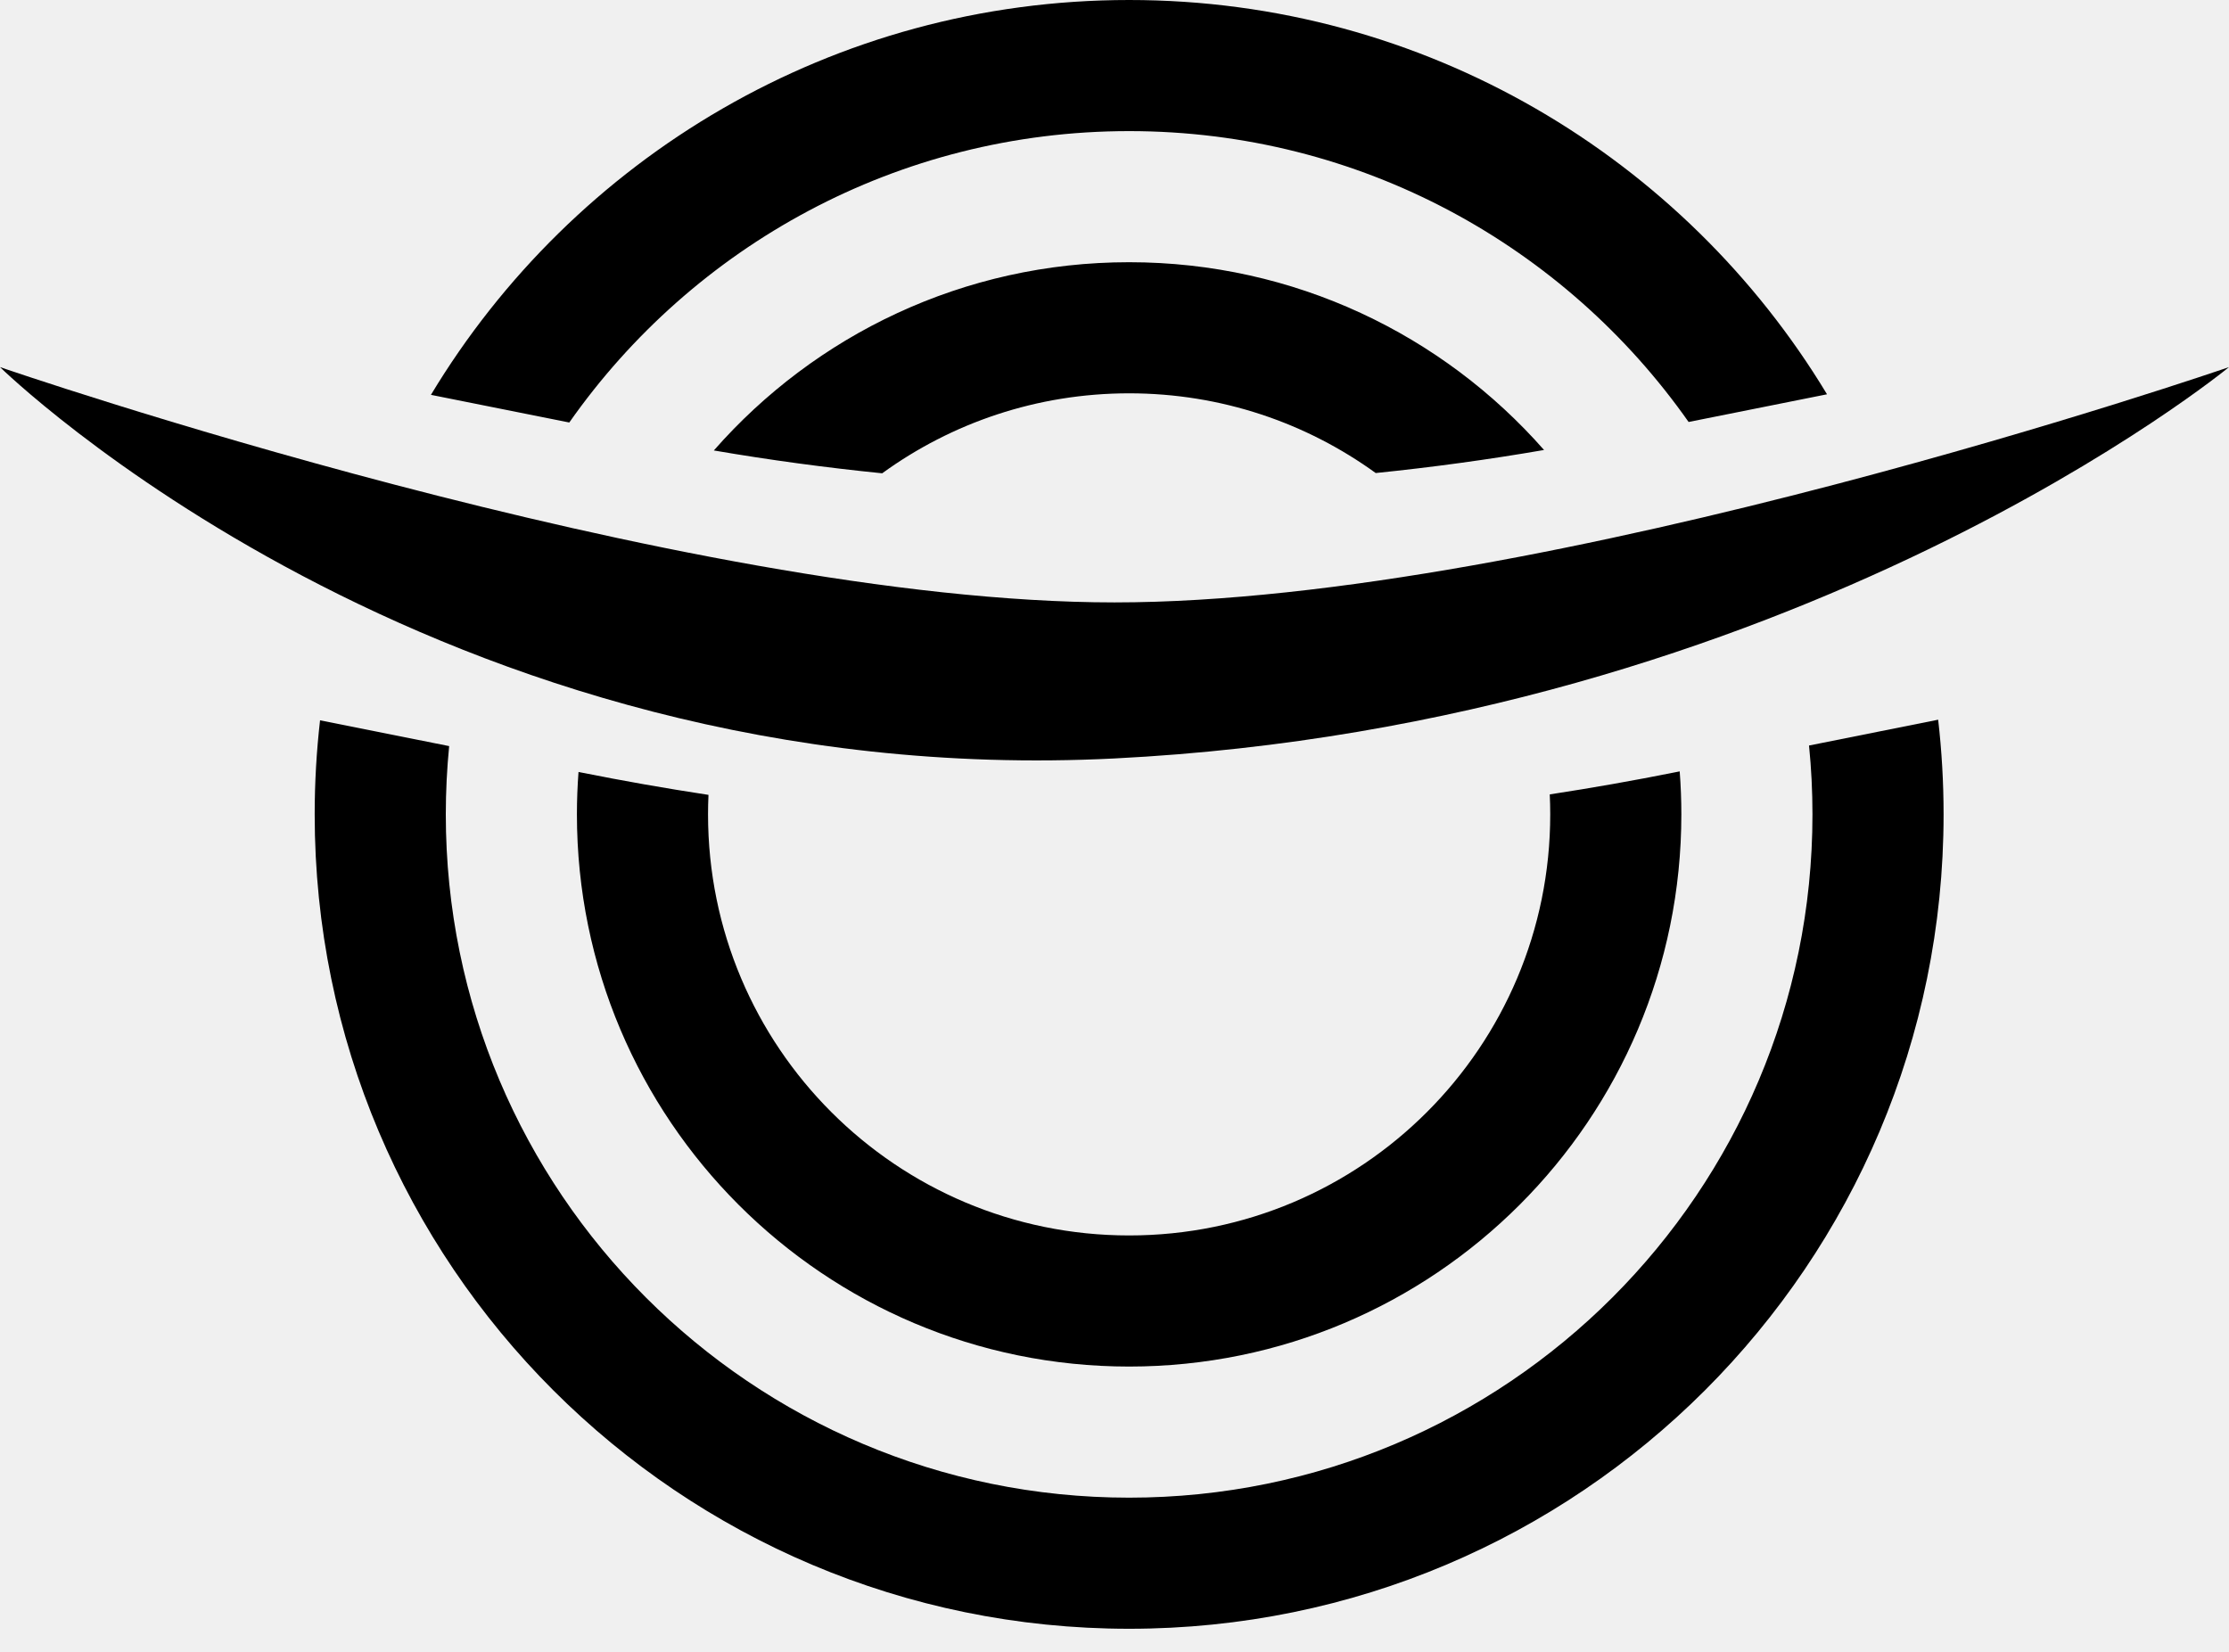
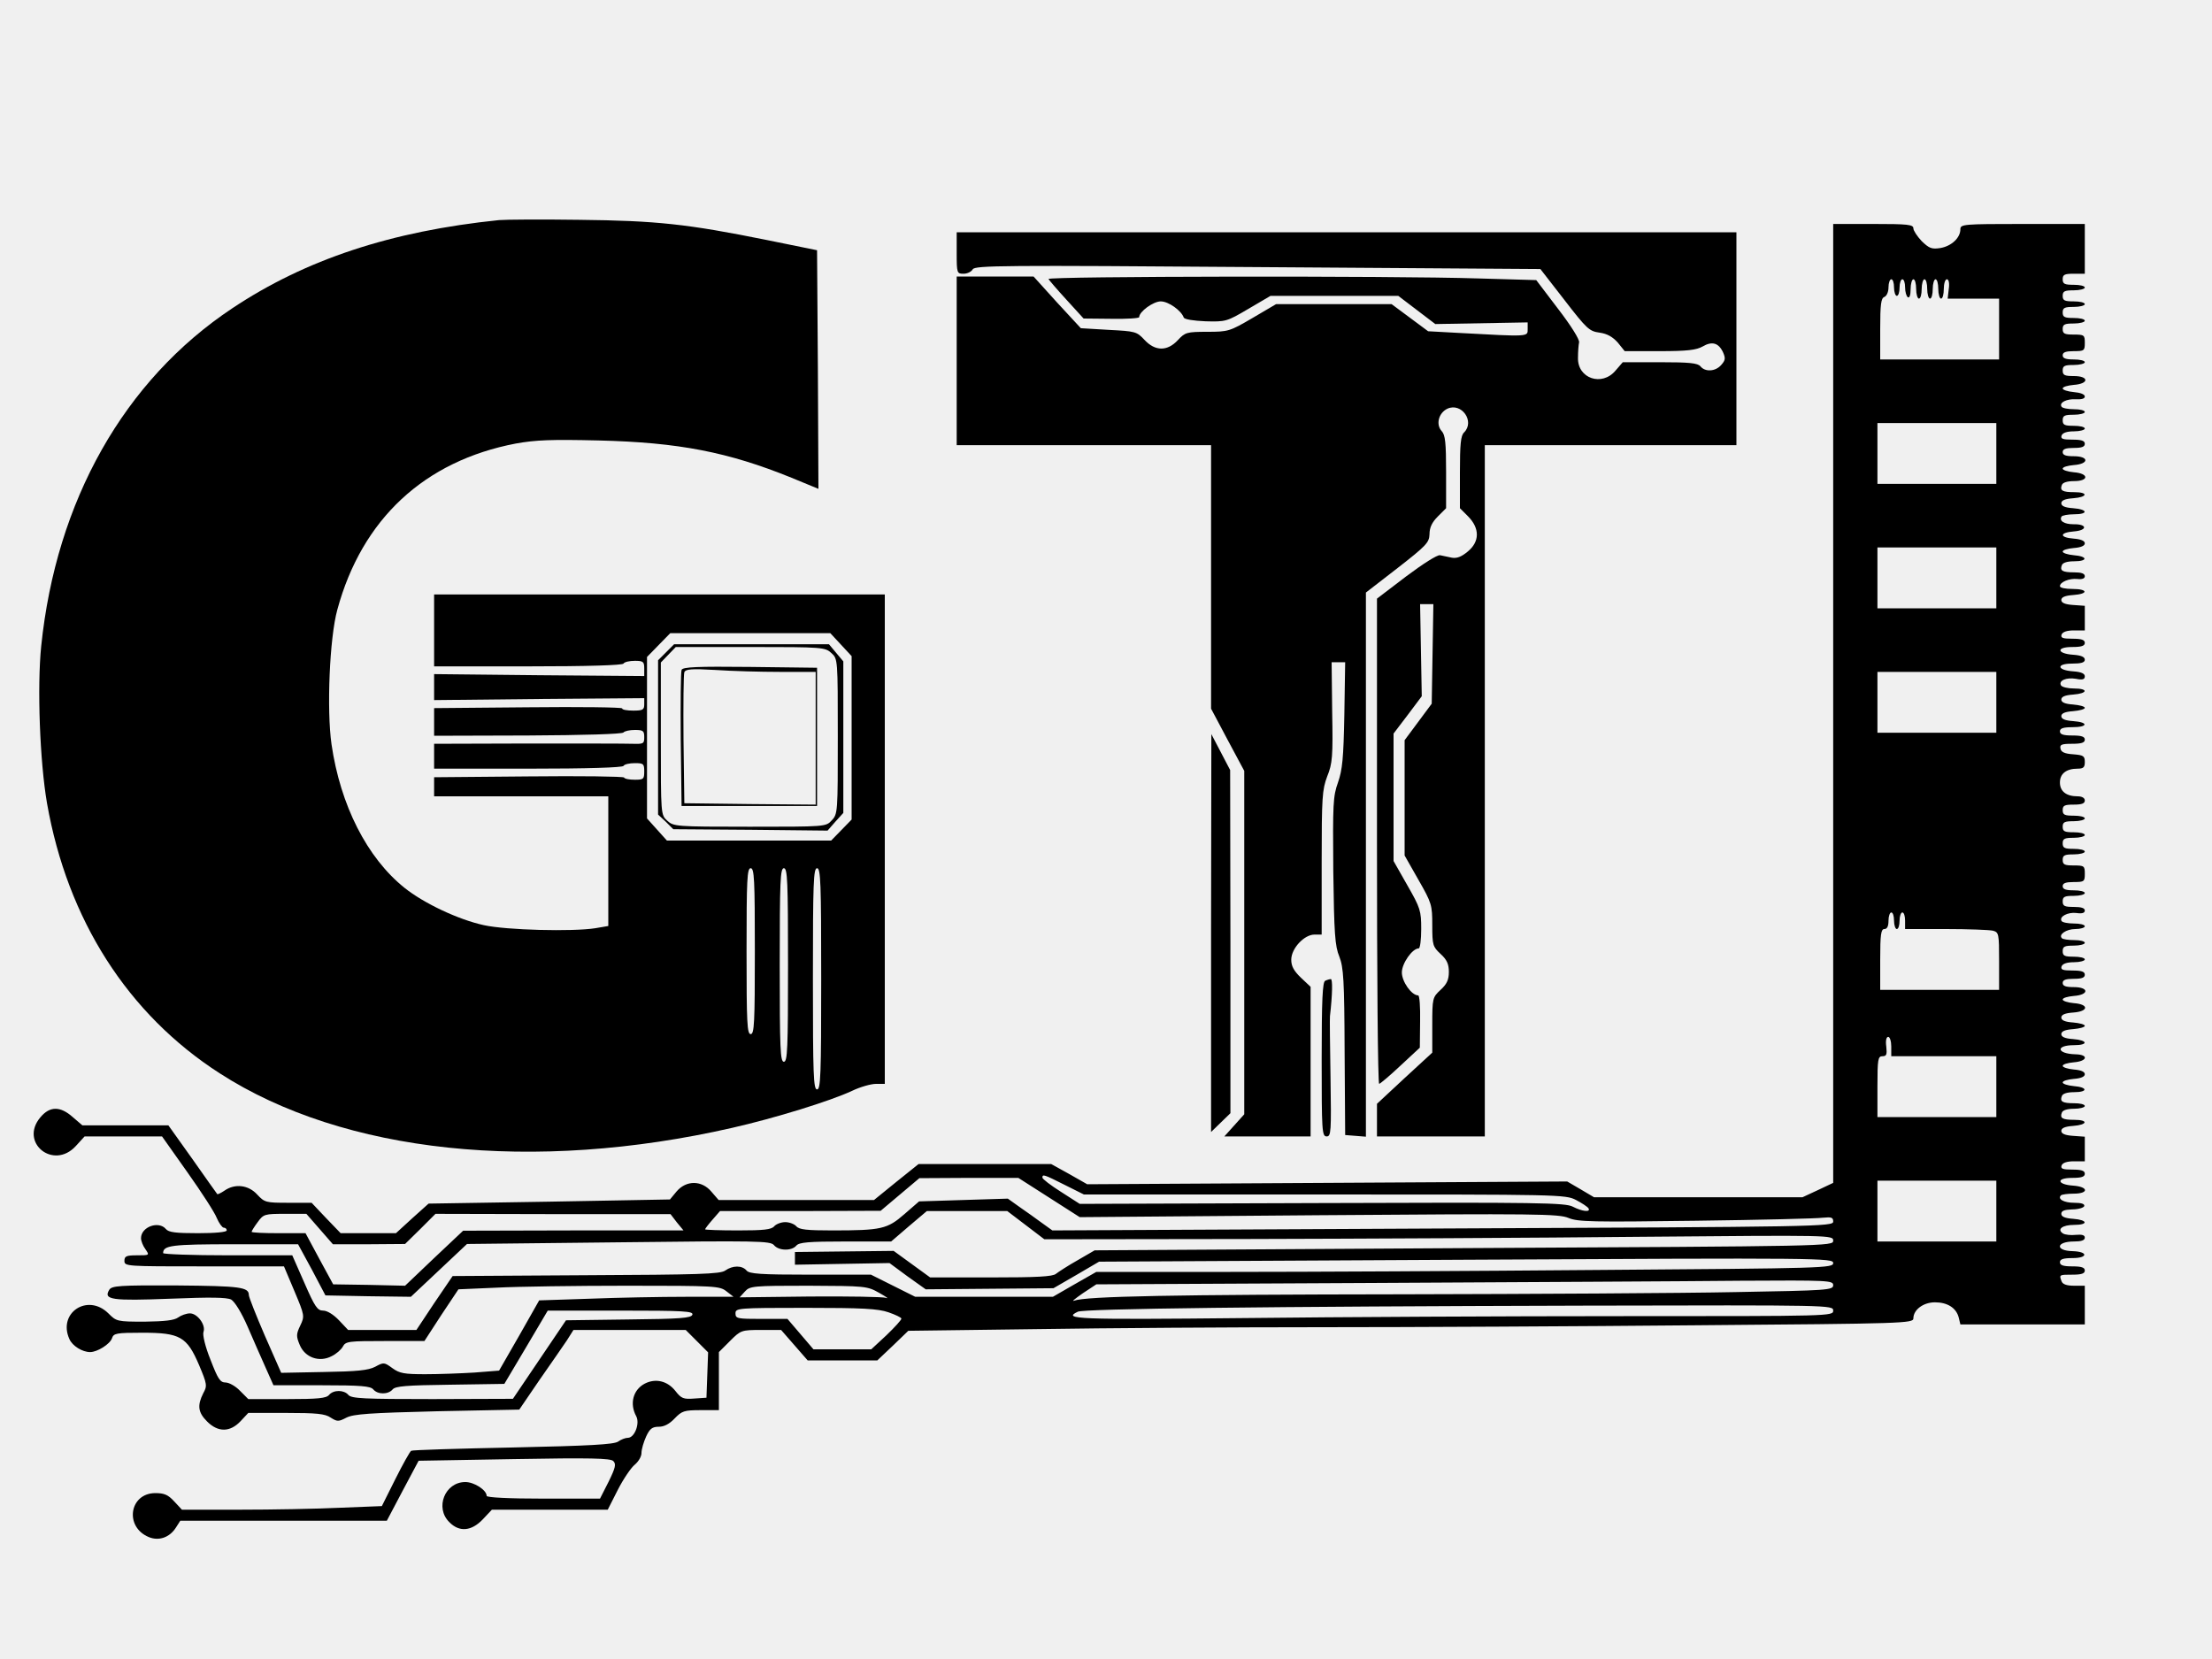
- <svg xmlns="http://www.w3.org/2000/svg" width="85" height="63" viewBox="0 0 85 63" fill="none">
-   <path fill-rule="evenodd" clip-rule="evenodd" d="M27.017 30.314C27.006 30.56 27 30.808 27 31.058C27 39.927 34.189 47.116 43.058 47.116C51.927 47.116 59.116 39.927 59.116 31.058C59.116 30.803 59.11 30.549 59.098 30.296C60.699 30.051 62.295 29.77 63.886 29.451L64.053 29.418C64.095 29.959 64.116 30.506 64.116 31.058C64.116 42.688 54.688 52.116 43.058 52.116C31.428 52.116 22 42.688 22 31.058C22 30.514 22.021 29.975 22.061 29.441L22.114 29.451C23.743 29.777 25.378 30.065 27.017 30.314ZM52.461 18.04C49.818 16.127 46.57 15 43.058 15C39.54 15 36.286 16.131 33.641 18.05C31.494 17.834 29.353 17.544 27.221 17.179C31.081 12.778 36.745 10 43.058 10C49.363 10 55.021 12.771 58.88 17.161C56.749 17.529 54.608 17.821 52.461 18.04ZM68.985 28.432C69.072 29.295 69.116 30.172 69.116 31.058C69.116 45.45 57.45 57.116 43.058 57.116C28.667 57.116 17 45.45 17 31.058C17 30.179 17.044 29.311 17.128 28.454L12.205 27.47C12.07 28.647 12 29.844 12 31.058C12 48.211 25.905 62.116 43.058 62.116C60.211 62.116 74.116 48.211 74.116 31.058C74.116 29.837 74.046 28.632 73.909 27.447L68.985 28.432ZM69.671 15.037L64.393 16.093C59.678 9.384 51.88 5 43.058 5C34.227 5 26.422 9.393 21.709 16.113L16.433 15.058C21.867 6.035 31.758 0 43.058 0C54.35 0 64.234 6.026 69.671 15.037Z" fill="black" />
-   <mask id="path-2-inside-1" fill="white">
-     <path d="M42.5 28.925C16.546 30.231 0 14 0 14C0 14 26 22.974 42.5 22.974C59 22.974 85 14 85 14C85 14 68.454 27.619 42.5 28.925Z" />
-   </mask>
-   <path d="M0 14L5.873 -3.015L-12.605 26.849L0 14ZM42.5 28.925L41.595 10.948L42.5 28.925ZM85 14L96.439 27.898L79.127 -3.015L85 14ZM0 14C-12.605 26.849 -12.6 26.855 -12.595 26.86C-12.593 26.862 -12.587 26.867 -12.584 26.871C-12.576 26.878 -12.569 26.885 -12.56 26.893C-12.544 26.909 -12.527 26.925 -12.509 26.943C-12.473 26.978 -12.432 27.017 -12.387 27.061C-12.297 27.147 -12.189 27.248 -12.064 27.365C-11.814 27.597 -11.495 27.887 -11.107 28.227C-10.333 28.906 -9.282 29.787 -7.966 30.797C-5.346 32.807 -1.615 35.375 3.117 37.872C12.559 42.854 26.401 47.758 43.405 46.903L41.595 10.948C32.645 11.398 25.237 8.839 19.917 6.033C17.268 4.635 15.241 3.227 13.948 2.235C13.307 1.743 12.863 1.366 12.631 1.162C12.515 1.061 12.454 1.004 12.448 0.999C12.446 0.997 12.458 1.008 12.484 1.033C12.497 1.045 12.513 1.061 12.533 1.081C12.544 1.09 12.555 1.101 12.566 1.113C12.572 1.119 12.579 1.125 12.585 1.131C12.588 1.134 12.593 1.139 12.595 1.141C12.6 1.145 12.605 1.15 0 14ZM43.405 46.903C59.328 46.101 72.316 41.53 81.317 37.178C85.834 34.995 89.418 32.833 91.955 31.151C93.227 30.308 94.245 29.579 94.995 29.02C95.37 28.741 95.679 28.503 95.92 28.314C96.041 28.219 96.144 28.137 96.231 28.067C96.274 28.032 96.313 28 96.348 27.972C96.365 27.958 96.382 27.945 96.397 27.932C96.404 27.926 96.412 27.92 96.419 27.914C96.422 27.911 96.428 27.907 96.429 27.906C96.434 27.902 96.439 27.898 85 14C73.561 0.102 73.566 0.099 73.57 0.095C73.572 0.093 73.576 0.089 73.579 0.087C73.586 0.082 73.591 0.077 73.597 0.073C73.608 0.063 73.618 0.055 73.628 0.047C73.647 0.032 73.661 0.02 73.673 0.011C73.695 -0.007 73.703 -0.013 73.696 -0.007C73.682 0.004 73.61 0.06 73.482 0.155C73.226 0.346 72.748 0.692 72.063 1.146C70.687 2.058 68.513 3.383 65.648 4.767C59.889 7.552 51.627 10.443 41.595 10.948L43.405 46.903ZM85 14C79.127 -3.015 79.129 -3.016 79.13 -3.016C79.131 -3.016 79.132 -3.017 79.133 -3.017C79.134 -3.017 79.135 -3.018 79.136 -3.018C79.137 -3.018 79.137 -3.018 79.135 -3.018C79.131 -3.016 79.121 -3.013 79.106 -3.008C79.074 -2.997 79.019 -2.978 78.94 -2.952C78.784 -2.899 78.537 -2.816 78.207 -2.707C77.547 -2.489 76.561 -2.169 75.317 -1.78C72.818 -1 69.327 0.039 65.375 1.075C57.005 3.268 48.283 4.974 42.5 4.974V40.974C53.217 40.974 65.745 38.193 74.5 35.899C79.111 34.691 83.151 33.487 86.043 32.585C87.494 32.132 88.668 31.751 89.494 31.478C89.908 31.341 90.235 31.232 90.468 31.153C90.584 31.114 90.677 31.082 90.744 31.059C90.778 31.047 90.806 31.038 90.828 31.031C90.838 31.027 90.847 31.024 90.855 31.021C90.859 31.02 90.862 31.019 90.865 31.018C90.867 31.017 90.868 31.017 90.869 31.016C90.871 31.016 90.873 31.015 85 14ZM42.5 4.974C36.717 4.974 27.995 3.268 19.625 1.075C15.673 0.039 12.182 -1 9.684 -1.78C8.439 -2.169 7.453 -2.489 6.793 -2.707C6.463 -2.816 6.216 -2.899 6.06 -2.952C5.981 -2.978 5.926 -2.997 5.895 -3.008C5.879 -3.013 5.869 -3.016 5.865 -3.018C5.863 -3.018 5.863 -3.018 5.864 -3.018C5.865 -3.018 5.866 -3.017 5.867 -3.017C5.868 -3.017 5.869 -3.016 5.87 -3.016C5.871 -3.016 5.873 -3.015 0 14C-5.873 31.015 -5.871 31.016 -5.869 31.016C-5.868 31.017 -5.866 31.017 -5.865 31.018C-5.862 31.019 -5.859 31.02 -5.855 31.021C-5.847 31.024 -5.838 31.027 -5.827 31.031C-5.806 31.038 -5.778 31.047 -5.744 31.059C-5.676 31.082 -5.584 31.114 -5.468 31.153C-5.235 31.232 -4.908 31.341 -4.494 31.478C-3.668 31.751 -2.494 32.132 -1.043 32.585C1.849 33.487 5.889 34.691 10.5 35.899C19.255 38.193 31.783 40.974 42.5 40.974V4.974Z" fill="black" mask="url(#path-2-inside-1)" />
+ <svg xmlns="http://www.w3.org/2000/svg" version="1.0" width="800pt" height="600pt" viewBox="0 0 800 600" preserveAspectRatio="xMidYMid meet">
+   <g transform="translate(0,600) scale(0.1,-0.1)" fill="#000000" stroke="none">
+     <path d="M1805 5204 c-391 -40 -701 -143 -965 -319 -391 -260 -637 -696 -691 -1222 -15 -147 -5 -417 21 -568 74 -421 292 -763 625 -977 448 -289 1134 -361 1853 -197 154 35 355 97 434 134 29 14 68 25 86 25 l32 0 0 885 0 885 -815 0 -815 0 0 -130 0 -130 339 0 c216 0 342 4 346 10 3 6 22 10 41 10 30 0 34 -3 34 -27 l0 -28 -380 3 -380 4 0 -47 0 -47 380 4 380 3 0 -22 c0 -20 -5 -23 -40 -23 -22 0 -40 3 -40 8 0 4 -153 6 -340 4 l-340 -3 0 -50 0 -50 340 1 c196 1 342 5 345 11 4 5 22 9 41 9 30 0 34 -3 34 -26 0 -24 -3 -25 -42 -24 -24 1 -195 1 -380 1 l-338 -1 0 -45 0 -45 339 0 c216 0 342 4 346 10 3 6 22 10 41 10 31 0 34 -2 34 -30 0 -28 -3 -30 -34 -30 -19 0 -37 3 -39 8 -3 4 -159 6 -346 4 l-341 -3 0 -34 0 -35 315 0 315 0 0 -234 0 -235 -47 -8 c-83 -13 -321 -7 -403 11 -92 20 -217 79 -287 135 -136 109 -232 299 -264 519 -18 126 -7 386 21 487 89 328 315 538 646 601 73 13 128 15 299 11 290 -7 469 -42 698 -135 l97 -40 -2 431 -3 432 -182 37 c-287 58 -399 70 -678 73 -137 2 -268 1 -290 -1z m1237 -1536 l38 -41 0 -296 0 -295 -37 -38 -37 -38 -297 0 -297 0 -36 40 -36 40 0 292 0 292 42 43 42 43 290 0 289 0 39 -42z m-312 -1108 c0 -260 -2 -300 -15 -300 -13 0 -15 40 -15 300 0 260 2 300 15 300 13 0 15 -40 15 -300z m120 -50 c0 -304 -2 -350 -15 -350 -13 0 -15 46 -15 350 0 304 2 350 15 350 13 0 15 -46 15 -350z m120 -50 c0 -349 -2 -400 -15 -400 -13 0 -15 51 -15 400 0 349 2 400 15 400 13 0 15 -51 15 -400z" />
+     <path d="M2409 3641 l-29 -29 0 -279 0 -279 28 -26 27 -27 279 -2 279 -3 28 32 29 32 0 274 0 274 -26 31 -26 31 -280 0 -280 0 -29 -29z m598 -3 c23 -21 23 -22 23 -302 0 -273 0 -280 -22 -303 -21 -23 -22 -23 -297 -23 -268 0 -275 1 -298 22 -23 21 -23 22 -23 297 l0 275 27 28 27 28 270 0 c263 0 270 -1 293 -22z" />
+     <path d="M2465 3577 c-3 -7 -4 -120 -3 -252 l3 -240 245 0 245 0 0 250 0 250 -243 3 c-190 2 -244 0 -247 -11z m357 -7 l128 0 0 -240 0 -240 -237 2 -238 3 -3 230 c-1 126 0 236 3 244 5 11 25 13 112 8 58 -4 164 -7 235 -7z" />
+     <path d="M6630 3456 l0 -1734 -55 -26 -56 -26 -377 0 -377 0 -49 29 -48 28 -868 -5 -868 -5 -65 37 -65 36 -240 0 -240 0 -81 -65 -80 -65 -281 0 -281 0 -26 30 c-35 42 -91 42 -126 1 l-24 -29 -437 -8 -436 -7 -59 -53 -59 -54 -100 0 -100 0 -53 55 -52 55 -85 0 c-80 0 -85 1 -112 30 -32 35 -81 40 -118 14 -13 -9 -25 -14 -26 -13 -2 2 -42 59 -90 127 l-87 122 -156 0 -155 0 -35 30 c-45 40 -83 40 -117 -1 -77 -91 47 -192 128 -104 l32 35 140 0 140 0 92 -130 c51 -72 99 -146 106 -165 8 -19 20 -35 25 -35 6 0 11 -4 11 -10 0 -6 -41 -10 -104 -10 -80 0 -106 3 -116 15 -26 31 -90 8 -90 -33 0 -10 7 -28 16 -40 15 -22 15 -22 -30 -22 -39 0 -46 -3 -46 -20 0 -20 7 -20 289 -20 l288 0 38 -90 c37 -88 37 -90 21 -124 -15 -31 -15 -39 -2 -70 19 -46 71 -64 115 -41 17 8 35 24 41 35 10 19 21 20 153 20 l142 0 61 94 62 93 138 6 c75 4 288 7 472 7 319 0 335 -1 359 -20 l26 -20 -170 0 c-93 0 -251 -3 -351 -7 l-182 -6 -72 -127 -73 -127 -89 -7 c-49 -3 -129 -6 -178 -6 -76 0 -93 3 -119 22 -29 21 -31 22 -62 5 -25 -13 -65 -17 -186 -19 l-154 -3 -59 134 c-32 74 -58 140 -58 147 0 29 -30 33 -260 35 -209 1 -236 -1 -245 -16 -22 -36 10 -40 220 -32 147 6 205 5 221 -3 13 -8 37 -46 60 -99 20 -47 50 -114 65 -148 l28 -63 174 0 c143 0 177 -3 187 -15 16 -19 54 -19 70 0 10 12 50 15 208 17 l196 3 79 133 78 132 264 0 c229 0 264 -2 259 -15 -5 -12 -43 -15 -232 -17 l-225 -3 -96 -142 -96 -142 -291 -1 c-247 0 -293 2 -304 15 -16 19 -54 19 -70 0 -10 -12 -40 -15 -152 -15 l-140 0 -30 30 c-16 17 -40 30 -52 30 -20 0 -28 13 -55 83 -19 47 -29 90 -25 100 9 25 -22 67 -49 67 -13 0 -32 -7 -43 -15 -14 -10 -47 -14 -121 -15 -100 0 -102 1 -131 30 -75 74 -184 2 -141 -93 11 -25 47 -47 75 -47 26 0 72 29 79 50 6 18 15 20 110 20 136 0 161 -14 205 -117 29 -69 30 -75 15 -102 -22 -44 -19 -69 14 -102 40 -40 83 -39 121 1 l28 30 136 0 c111 0 142 -3 162 -17 24 -15 28 -15 57 0 26 13 84 17 328 23 l297 6 73 107 c41 58 85 123 99 143 l24 38 203 0 203 0 40 -40 41 -41 -3 -82 -3 -82 -44 -3 c-39 -3 -47 0 -68 27 -29 37 -72 47 -111 27 -42 -22 -56 -72 -31 -118 14 -26 -6 -78 -30 -78 -9 0 -25 -6 -36 -14 -16 -10 -101 -15 -380 -21 -198 -4 -364 -9 -368 -12 -4 -2 -30 -48 -57 -102 l-49 -98 -152 -6 c-84 -4 -246 -7 -362 -7 l-209 0 -28 30 c-22 24 -36 30 -68 30 -94 0 -113 -122 -24 -159 36 -15 75 -2 98 34 l16 25 374 0 373 0 57 108 58 109 346 6 c276 5 348 3 358 -7 11 -11 8 -24 -17 -75 l-31 -61 -205 0 c-125 0 -205 4 -205 10 0 21 -45 50 -77 50 -74 0 -111 -93 -58 -145 36 -37 80 -33 121 10 l33 35 209 0 210 0 37 73 c20 39 48 80 61 90 13 11 24 29 24 42 0 14 8 40 17 60 13 28 22 35 46 35 19 0 38 10 57 30 26 27 34 30 94 30 l66 0 0 105 0 105 40 40 c39 39 41 40 113 40 l72 0 48 -55 48 -55 126 0 126 0 56 53 56 54 460 6 c253 4 719 7 1036 7 317 0 927 3 1357 7 750 6 782 7 782 25 0 31 36 58 78 58 45 0 77 -20 86 -55 l6 -25 225 0 225 0 0 70 0 70 -39 0 c-26 0 -41 5 -45 16 -9 24 -9 24 39 24 33 0 45 4 45 15 0 11 -12 15 -45 15 -33 0 -45 4 -45 15 0 11 12 15 46 15 55 0 57 23 1 25 -65 1 -62 35 4 35 26 0 39 4 39 14 0 9 -10 12 -32 10 -18 -2 -39 0 -47 5 -23 15 -2 31 40 31 53 0 50 18 -3 22 -30 2 -43 8 -43 18 0 11 11 15 39 16 22 0 42 6 44 12 2 8 -10 12 -37 12 -37 0 -61 14 -47 27 3 3 24 6 46 6 55 0 54 25 -2 29 -59 4 -63 28 -4 28 34 0 46 4 46 15 0 11 -12 15 -45 15 -35 0 -43 3 -39 15 4 10 20 15 45 15 l39 0 0 44 0 45 -42 3 c-30 2 -43 8 -43 18 0 10 13 16 43 18 52 4 56 22 4 22 -43 0 -53 6 -45 26 3 9 20 14 44 14 21 0 39 5 39 10 0 6 -17 10 -38 10 -43 0 -53 6 -45 26 3 9 20 14 44 14 51 0 50 18 -1 22 -22 2 -40 8 -40 13 0 6 18 11 40 13 26 2 40 8 40 17 0 9 -14 15 -40 17 -22 2 -40 8 -40 13 0 6 18 11 40 13 50 4 55 28 6 29 -68 2 -73 33 -5 33 53 0 50 18 -3 22 -30 2 -43 8 -43 18 0 10 13 16 43 18 23 2 42 7 42 12 0 5 -19 10 -42 12 -30 2 -43 8 -43 18 0 10 13 16 43 18 56 4 58 30 2 34 -22 2 -40 8 -40 13 0 6 18 11 40 13 56 4 56 32 0 32 -29 0 -40 4 -40 15 0 11 11 15 40 15 29 0 40 4 40 15 0 11 -12 15 -45 15 -35 0 -43 3 -39 15 4 10 20 15 45 15 21 0 39 5 39 10 0 6 -18 10 -40 10 -33 0 -40 3 -40 20 0 17 7 20 40 20 22 0 40 5 40 10 0 6 -17 10 -38 10 -21 0 -42 3 -45 7 -13 13 16 33 49 33 19 0 34 5 34 10 0 6 -18 10 -39 10 -22 0 -42 4 -45 9 -10 16 23 33 54 29 20 -3 30 0 30 9 0 9 -13 13 -40 13 -33 0 -40 3 -40 20 0 17 7 20 40 20 22 0 40 5 40 10 0 6 -18 10 -40 10 -29 0 -40 4 -40 15 0 11 11 15 40 15 38 0 40 2 40 30 0 28 -2 30 -40 30 -33 0 -40 3 -40 20 0 17 7 20 40 20 22 0 40 5 40 10 0 6 -18 10 -40 10 -33 0 -40 3 -40 20 0 17 7 20 40 20 22 0 40 5 40 10 0 6 -18 10 -40 10 -33 0 -40 3 -40 20 0 17 7 20 40 20 22 0 40 5 40 10 0 6 -18 10 -40 10 -33 0 -40 3 -40 20 0 17 7 20 40 20 29 0 40 4 40 15 0 9 -10 15 -26 15 -41 0 -64 18 -64 50 0 32 23 50 64 50 21 0 26 5 26 24 0 22 -5 25 -42 28 -31 2 -44 8 -46 21 -3 14 4 17 42 17 34 0 46 4 46 15 0 11 -12 15 -45 15 -33 0 -45 4 -45 15 0 11 12 15 45 15 57 0 59 18 3 22 -30 2 -43 8 -43 18 0 10 13 16 43 18 23 2 42 7 42 12 0 5 -19 10 -42 12 -30 2 -43 8 -43 18 0 10 13 16 43 18 53 4 56 22 3 22 -22 0 -43 5 -47 11 -10 17 18 30 54 24 24 -5 32 -2 32 9 0 10 -13 16 -42 18 -59 4 -63 28 -4 28 33 0 46 4 46 14 0 10 -13 16 -42 18 -59 4 -63 28 -4 28 34 0 46 4 46 15 0 11 -12 15 -45 15 -35 0 -43 3 -39 15 4 10 20 15 45 15 l39 0 0 44 0 45 -42 3 c-30 2 -43 8 -43 18 0 10 13 16 43 18 56 4 54 22 -3 22 -25 0 -45 4 -45 10 0 15 34 29 63 26 18 -2 27 2 27 10 0 10 -13 14 -38 14 -43 0 -53 6 -45 26 3 9 20 14 44 14 51 0 50 18 -1 22 -22 2 -40 8 -40 13 0 6 18 11 40 13 26 2 40 8 40 17 0 9 -14 15 -40 17 -53 4 -52 22 0 26 51 4 49 27 -1 26 -33 0 -53 12 -43 28 3 4 23 8 45 8 53 0 50 18 -3 22 -30 2 -43 8 -43 18 0 10 13 16 43 18 52 4 56 22 4 22 -43 0 -53 6 -45 26 3 9 20 14 44 14 55 0 54 28 -1 32 -22 2 -40 8 -40 13 0 6 18 11 40 13 56 4 56 32 0 32 -29 0 -40 4 -40 15 0 11 11 15 40 15 29 0 40 4 40 15 0 11 -12 15 -45 15 -35 0 -43 3 -39 15 4 10 20 15 45 15 21 0 39 5 39 10 0 6 -18 10 -40 10 -33 0 -40 3 -40 20 0 17 7 20 40 20 22 0 40 5 40 10 0 6 -18 10 -39 10 -22 0 -42 4 -45 9 -10 15 18 29 52 27 20 -1 32 2 32 10 0 8 -16 14 -40 16 -22 2 -40 8 -40 13 0 6 18 11 40 13 56 4 56 32 0 32 -33 0 -40 3 -40 20 0 17 7 20 40 20 22 0 40 5 40 10 0 6 -18 10 -40 10 -29 0 -40 4 -40 15 0 11 11 15 40 15 38 0 40 2 40 30 0 28 -2 30 -40 30 -33 0 -40 3 -40 20 0 17 7 20 40 20 22 0 40 5 40 10 0 6 -18 10 -40 10 -33 0 -40 3 -40 20 0 17 7 20 40 20 22 0 40 5 40 10 0 6 -18 10 -40 10 -33 0 -40 3 -40 20 0 17 7 20 40 20 22 0 40 5 40 10 0 6 -18 10 -40 10 -33 0 -40 3 -40 20 0 17 7 20 40 20 l40 0 0 90 0 90 -225 0 c-214 0 -225 -1 -225 -19 0 -31 -32 -61 -72 -68 -32 -5 -41 -1 -68 25 -16 17 -30 38 -30 46 0 14 -20 16 -145 16 l-145 0 0 -1734z m220 1504 c0 -16 5 -30 10 -30 6 0 10 14 10 30 0 17 5 30 10 30 6 0 10 -13 10 -29 0 -17 5 -33 10 -36 6 -4 10 8 10 29 0 20 5 36 10 36 6 0 10 -16 10 -35 0 -19 5 -35 10 -35 6 0 10 16 10 35 0 19 5 35 10 35 6 0 10 -16 10 -35 0 -19 5 -35 10 -35 6 0 10 16 10 35 0 19 5 35 10 35 6 0 10 -16 10 -35 0 -19 5 -35 10 -35 6 0 10 16 10 35 0 19 5 35 11 35 7 0 10 -14 7 -35 l-4 -35 93 0 93 0 0 -110 0 -110 -215 0 -215 0 0 110 c0 89 3 112 15 116 9 4 15 19 15 35 0 16 5 29 10 29 6 0 10 -13 10 -30z m370 -600 l0 -110 -215 0 -215 0 0 110 0 110 215 0 215 0 0 -110z m0 -450 l0 -110 -215 0 -215 0 0 110 0 110 215 0 215 0 0 -110z m0 -450 l0 -110 -215 0 -215 0 0 110 0 110 215 0 215 0 0 -110z m-370 -790 c0 -16 5 -30 10 -30 6 0 10 14 10 30 0 17 5 30 10 30 6 0 10 -13 10 -30 l0 -30 148 0 c81 0 157 -3 170 -6 21 -6 22 -11 22 -110 l0 -104 -215 0 -215 0 0 110 c0 91 3 110 15 110 10 0 15 10 15 30 0 17 5 30 10 30 6 0 10 -13 10 -30z m-10 -455 l0 -35 190 0 190 0 0 -110 0 -110 -215 0 -215 0 0 110 c0 99 2 110 18 110 15 0 17 6 14 35 -3 21 0 35 7 35 6 0 11 -16 11 -35z m-2990 -500 l70 -35 870 0 c849 0 872 0 910 -20 21 -11 41 -24 45 -30 9 -15 -22 -12 -57 6 -27 14 -121 16 -907 13 l-876 -3 -67 43 c-38 24 -68 47 -68 52 0 13 5 12 80 -26z m-56 -46 l111 -71 865 7 c787 6 868 5 903 -10 34 -14 84 -15 460 -10 232 3 439 8 460 11 31 3 37 1 37 -14 0 -18 -48 -19 -1412 -25 l-1412 -7 -39 28 c-20 15 -57 41 -80 57 l-42 30 -161 -5 -160 -5 -53 -46 c-62 -54 -83 -59 -261 -59 -92 0 -120 3 -130 15 -7 8 -25 15 -40 15 -15 0 -33 -7 -40 -15 -10 -12 -38 -15 -131 -15 -66 0 -119 2 -119 4 0 2 12 18 27 35 l27 31 291 0 290 1 70 59 70 59 179 1 179 0 111 -71z m3426 -49 l0 -110 -215 0 -215 0 0 110 0 110 215 0 215 0 0 -110z m-3510 -51 l67 -51 734 1 c404 1 1046 4 1427 8 688 6 692 6 692 -14 0 -20 -7 -20 -1336 -27 l-1335 -8 -62 -36 c-34 -19 -69 -42 -78 -49 -12 -10 -68 -13 -235 -13 l-220 0 -66 48 -66 48 -179 -2 -178 -2 0 -23 0 -23 171 3 171 3 65 -48 66 -47 231 2 231 2 83 48 82 48 1328 7 c1292 7 1327 6 1327 -12 0 -18 -28 -19 -847 -25 -467 -4 -1066 -7 -1333 -7 l-485 0 -79 -45 -78 -45 -249 0 -249 0 -80 40 -80 40 -219 0 c-182 0 -221 3 -231 15 -16 19 -50 19 -77 0 -18 -13 -95 -15 -504 -17 l-482 -3 -66 -97 -65 -98 -124 0 -123 0 -33 35 c-20 21 -43 35 -57 35 -21 0 -30 13 -68 100 l-44 100 -233 0 c-129 0 -234 4 -234 8 0 28 30 32 256 32 l232 0 50 -92 49 -93 155 -3 154 -2 101 95 102 96 548 6 c503 6 549 5 562 -10 17 -21 64 -22 81 -2 10 12 43 15 178 15 l165 0 64 55 65 55 145 0 146 0 67 -51z m-2554 -14 l48 -55 131 0 130 1 55 54 55 55 425 -1 425 0 23 -30 24 -29 -399 0 -398 -1 -105 -99 -105 -100 -130 3 -130 2 -50 92 -50 93 -97 0 c-54 0 -98 2 -98 5 0 3 10 19 22 35 21 29 25 30 99 30 l77 0 48 -55z m5474 -203 c0 -18 -19 -19 -352 -25 -194 -4 -738 -7 -1208 -8 -822 -1 -1142 -7 -1185 -23 -11 -4 3 7 30 26 l50 33 995 5 c547 3 1147 6 1333 8 321 2 337 1 337 -16z m-3450 -28 c25 -14 36 -22 25 -18 -11 4 -135 6 -275 5 l-255 -3 19 21 c18 20 29 21 230 21 206 -1 212 -1 256 -26z m3450 -64 c0 -20 -7 -20 -758 -20 -417 0 -1036 -3 -1375 -7 -603 -6 -656 -4 -599 23 22 11 678 19 1835 22 891 2 897 2 897 -18z m-3417 -6 c26 -9 47 -19 47 -23 0 -5 -24 -31 -54 -60 l-55 -51 -105 0 -104 0 -47 55 -47 55 -94 0 c-87 0 -94 1 -94 20 0 19 7 20 253 20 206 0 262 -3 300 -16z" />
+     <path d="M3460 5085 c0 -73 1 -75 25 -75 13 0 28 7 33 16 8 14 107 15 1031 8 l1022 -7 87 -112 c81 -105 90 -113 127 -118 28 -4 47 -15 66 -36 l25 -31 126 0 c100 0 133 4 156 17 34 20 58 13 74 -22 9 -21 8 -28 -7 -45 -21 -24 -58 -26 -75 -5 -10 12 -40 15 -147 15 l-134 0 -26 -30 c-49 -59 -138 -29 -136 46 0 22 2 47 4 56 2 10 -29 60 -76 121 l-79 104 -210 6 c-308 10 -1558 8 -1554 -2 2 -4 31 -38 65 -75 l62 -68 101 -1 c55 -1 100 2 100 6 0 20 51 57 78 57 28 0 74 -33 83 -58 2 -7 34 -12 79 -14 73 -2 77 -1 155 45 l80 47 231 0 231 0 67 -51 67 -51 167 3 167 3 0 -25 c0 -27 5 -27 -250 -13 l-110 6 -66 49 -66 49 -209 0 -209 0 -85 -50 c-82 -48 -88 -50 -163 -50 -75 0 -81 -2 -107 -30 -38 -41 -82 -41 -121 1 -28 30 -33 31 -129 36 l-101 6 -86 93 -85 94 -139 0 -139 0 0 -305 0 -305 460 0 460 0 0 -477 0 -476 60 -113 60 -112 0 -621 0 -621 -36 -40 -36 -40 156 0 156 0 0 271 0 270 -35 33 c-26 25 -35 42 -35 65 0 41 47 91 84 91 l26 0 0 260 c0 238 2 264 20 312 19 47 21 72 18 233 l-2 180 24 0 25 0 -3 -190 c-3 -158 -7 -199 -23 -245 -18 -50 -19 -77 -17 -320 3 -226 6 -272 22 -310 15 -39 18 -83 19 -345 l2 -300 38 -3 37 -3 0 984 0 984 115 89 c104 81 114 92 115 122 0 24 9 43 30 64 l30 30 0 130 c0 107 -3 135 -16 149 -22 24 -11 66 21 81 51 23 100 -46 60 -86 -12 -11 -15 -42 -15 -145 l0 -129 30 -30 c42 -43 42 -91 -2 -127 -23 -19 -39 -25 -57 -22 -14 3 -34 7 -43 9 -10 2 -63 -32 -123 -77 l-105 -80 0 -877 c0 -483 3 -878 8 -878 4 1 39 30 77 66 l70 65 1 94 c1 54 -2 95 -7 95 -24 0 -59 50 -59 83 0 33 38 87 61 87 5 0 9 32 9 70 0 66 -3 76 -50 158 l-50 88 0 231 0 230 51 67 51 68 -3 166 -3 167 24 0 24 0 -3 -180 -3 -180 -49 -66 -49 -66 0 -209 0 -208 50 -88 c48 -84 50 -91 50 -164 0 -72 2 -78 30 -104 23 -21 30 -37 30 -65 0 -28 -7 -44 -30 -65 -29 -27 -30 -30 -30 -127 l0 -100 -100 -92 -100 -93 0 -59 0 -59 195 0 195 0 0 1250 0 1250 455 0 455 0 0 385 0 385 -1410 0 -1410 0 0 -75z" />
+     <path d="M4380 2626 l0 -720 35 34 35 34 0 620 -1 621 -34 65 -34 65 -1 -719z" />
+     <path d="M4793 2453 c-10 -3 -13 -70 -13 -284 0 -259 1 -279 18 -279 16 0 17 16 14 212 -2 117 -3 218 -2 223 9 78 10 135 3 134 -4 0 -14 -3 -20 -6z" />
+   </g>
</svg>
